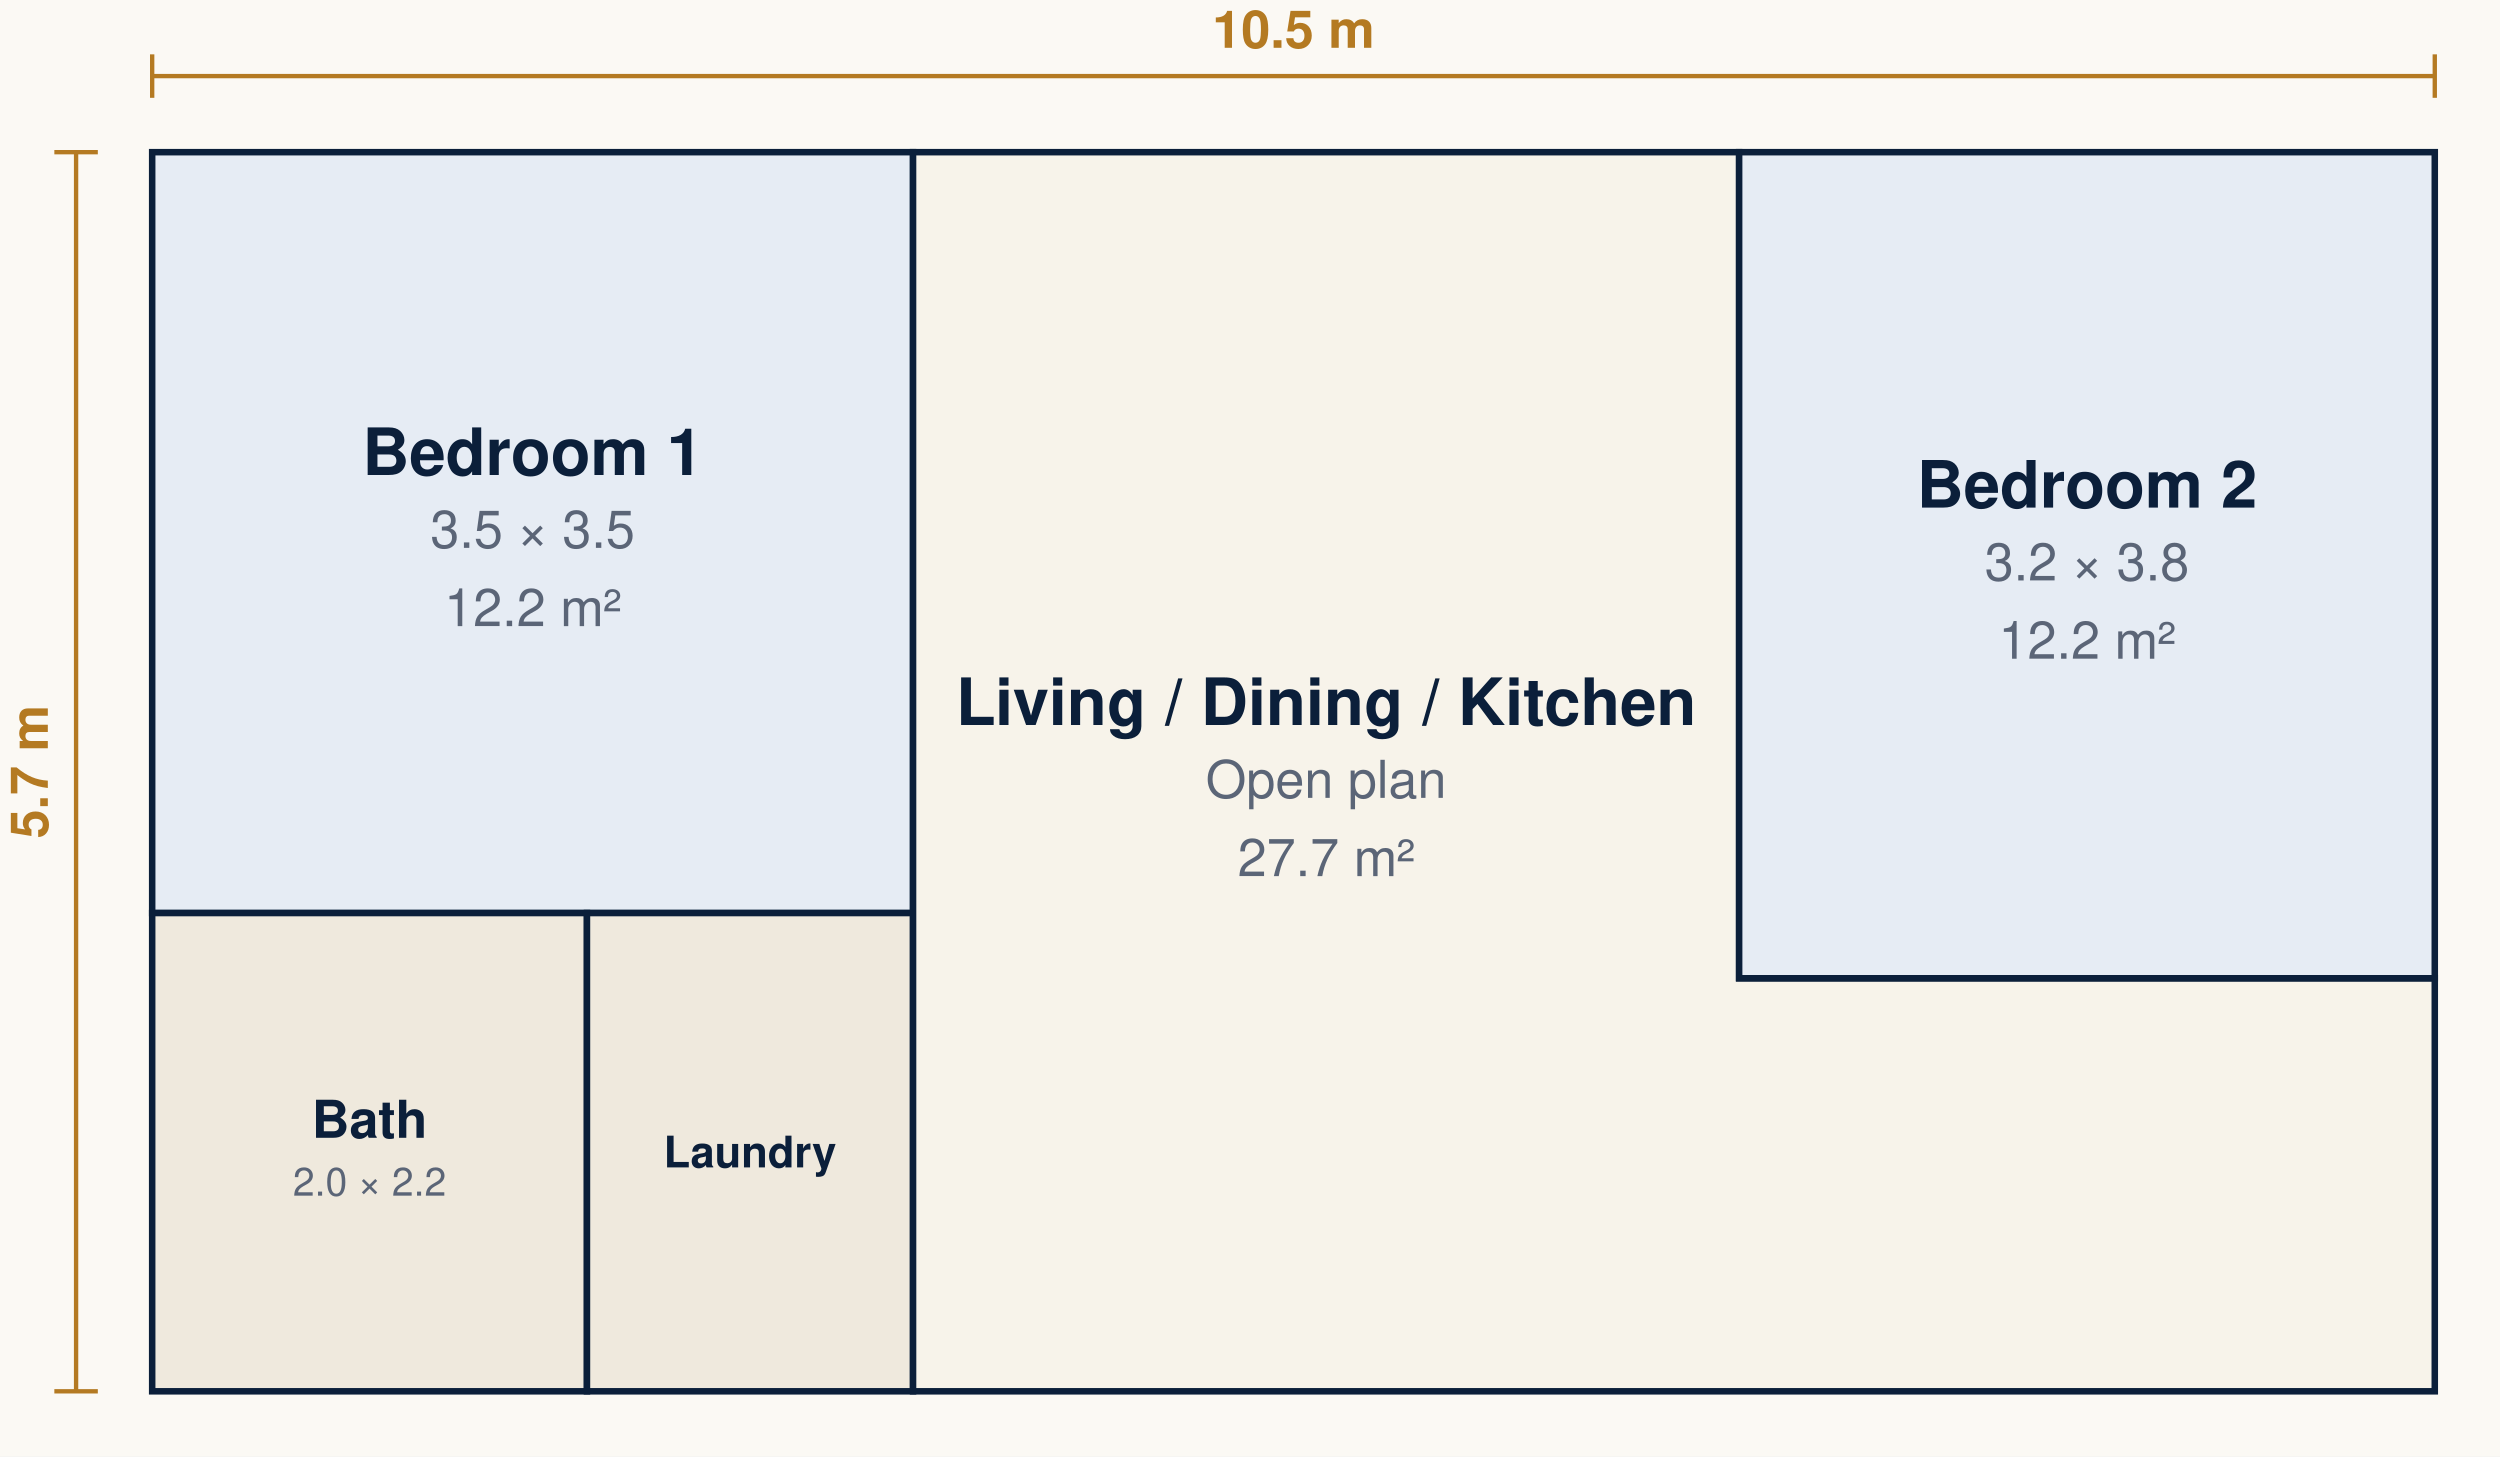
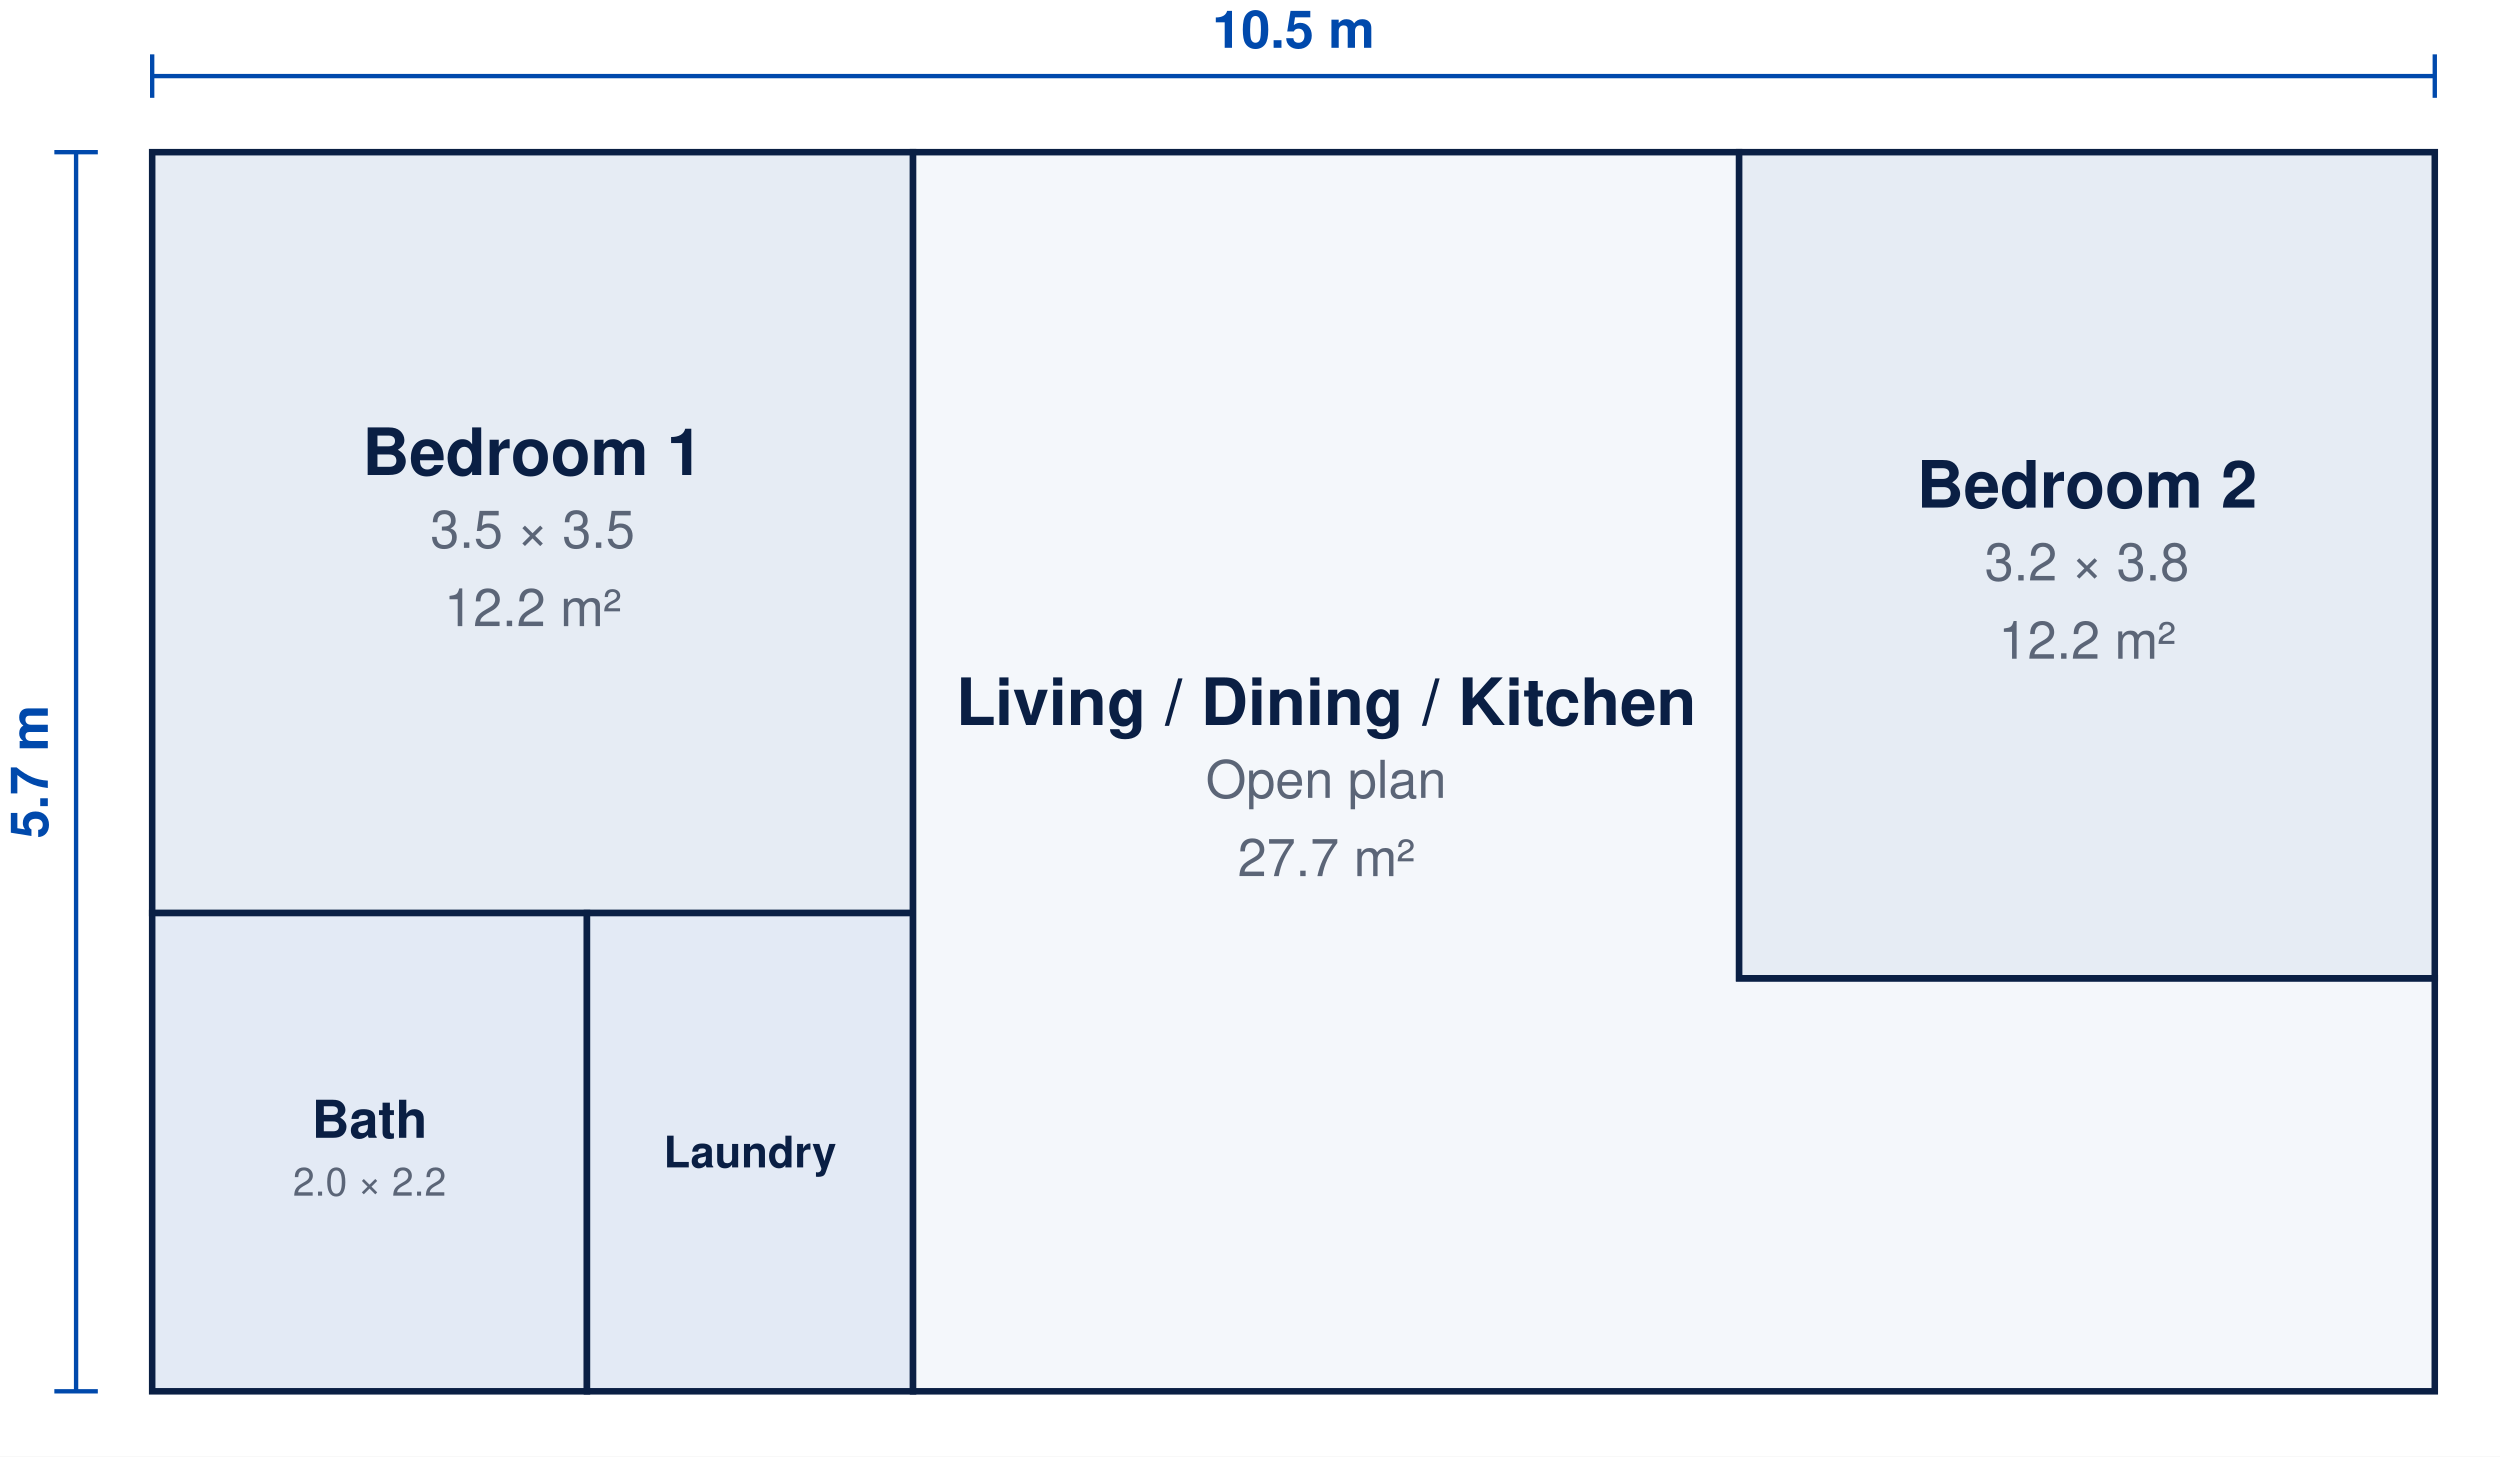
<svg xmlns="http://www.w3.org/2000/svg" viewBox="0 0 1150 670" font-family="Archivo, Helvetica, Arial, sans-serif">
-   <rect width="1150" height="670" fill="#fbf9f4" />
+   <rect width="1150" height="670" fill="#ffffff" />
  <g transform="translate(70,70)">
-     <polygon points="0,0 350,0 350,350 0,350" fill="#e6ecf4" stroke="#0b1f3a" stroke-width="3" />
-     <text x="175" y="138" font-size="30" font-weight="700" fill="#0b1f3a" text-anchor="middle" dominant-baseline="middle">Bedroom 1</text>
+     <polygon points="0,0 350,0 350,350 0,350" fill="#e6ecf4" stroke="#0a1f44" stroke-width="3" />
+     <text x="175" y="138" font-size="30" font-weight="700" fill="#0a1f44" text-anchor="middle" dominant-baseline="middle">Bedroom 1</text>
    <text x="175" y="174" font-size="24" font-weight="400" fill="#5b6577" text-anchor="middle" dominant-baseline="middle">3.5 × 3.5</text>
    <text x="175" y="210" font-size="24" font-weight="400" fill="#5b6577" text-anchor="middle" dominant-baseline="middle">12.2 m²</text>
-     <polygon points="0,350 200,350 200,570 0,570" fill="#efe9dd" stroke="#0b1f3a" stroke-width="3" />
-     <text x="100" y="445" font-size="24" font-weight="700" fill="#0b1f3a" text-anchor="middle" dominant-baseline="middle">Bath</text>
+     <polygon points="0,350 200,350 200,570 0,570" fill="#e3eaf5" stroke="#0a1f44" stroke-width="3" />
+     <text x="100" y="445" font-size="24" font-weight="700" fill="#0a1f44" text-anchor="middle" dominant-baseline="middle">Bath</text>
    <text x="100" y="474" font-size="18" font-weight="400" fill="#5b6577" text-anchor="middle" dominant-baseline="middle">2.0 × 2.2</text>
-     <polygon points="200,350 350,350 350,570 200,570" fill="#efe9dd" stroke="#0b1f3a" stroke-width="3" />
-     <text x="275" y="460" font-size="20" font-weight="700" fill="#0b1f3a" text-anchor="middle" dominant-baseline="middle">Laundry</text>
-     <polygon points="350,0 730,0 730,380 1050,380 1050,570 350,570" fill="#f7f3ea" stroke="#0b1f3a" stroke-width="3" />
-     <text x="540" y="253" font-size="30" font-weight="700" fill="#0b1f3a" text-anchor="middle" dominant-baseline="middle">Living / Dining / Kitchen</text>
+     <polygon points="200,350 350,350 350,570 200,570" fill="#e3eaf5" stroke="#0a1f44" stroke-width="3" />
+     <text x="275" y="460" font-size="20" font-weight="700" fill="#0a1f44" text-anchor="middle" dominant-baseline="middle">Laundry</text>
+     <polygon points="350,0 730,0 730,380 1050,380 1050,570 350,570" fill="#f4f7fb" stroke="#0a1f44" stroke-width="3" />
+     <text x="540" y="253" font-size="30" font-weight="700" fill="#0a1f44" text-anchor="middle" dominant-baseline="middle">Living / Dining / Kitchen</text>
    <text x="540" y="289" font-size="24" font-weight="400" fill="#5b6577" text-anchor="middle" dominant-baseline="middle">Open plan</text>
    <text x="540" y="325" font-size="24" font-weight="400" fill="#5b6577" text-anchor="middle" dominant-baseline="middle">27.7 m²</text>
-     <polygon points="730,0 1050,0 1050,380 730,380" fill="#e6ecf4" stroke="#0b1f3a" stroke-width="3" />
-     <text x="890" y="153" font-size="30" font-weight="700" fill="#0b1f3a" text-anchor="middle" dominant-baseline="middle">Bedroom 2</text>
+     <polygon points="730,0 1050,0 1050,380 730,380" fill="#e6ecf4" stroke="#0a1f44" stroke-width="3" />
+     <text x="890" y="153" font-size="30" font-weight="700" fill="#0a1f44" text-anchor="middle" dominant-baseline="middle">Bedroom 2</text>
    <text x="890" y="189" font-size="24" font-weight="400" fill="#5b6577" text-anchor="middle" dominant-baseline="middle">3.2 × 3.8</text>
    <text x="890" y="225" font-size="24" font-weight="400" fill="#5b6577" text-anchor="middle" dominant-baseline="middle">12.2 m²</text>
  </g>
-   <g stroke="#b47a22" stroke-width="2">
+   <g stroke="#0049ac" stroke-width="2">
    <line x1="70" y1="35" x2="1120" y2="35" />
    <line x1="70" y1="25" x2="70" y2="45" />
    <line x1="1120" y1="25" x2="1120" y2="45" />
    <line x1="35" y1="70" x2="35" y2="640" />
    <line x1="25" y1="70" x2="45" y2="70" />
    <line x1="25" y1="640" x2="45" y2="640" />
  </g>
-   <text x="595" y="22" font-size="24" font-weight="600" fill="#b47a22" text-anchor="middle">10.5 m</text>
-   <text x="22" y="355" font-size="24" font-weight="600" fill="#b47a22" text-anchor="middle" transform="rotate(-90 22 355)">5.7 m</text>
+   <text x="595" y="22" font-size="24" font-weight="600" fill="#0049ac" text-anchor="middle">10.5 m</text>
+   <text x="22" y="355" font-size="24" font-weight="600" fill="#0049ac" text-anchor="middle" transform="rotate(-90 22 355)">5.7 m</text>
</svg>
